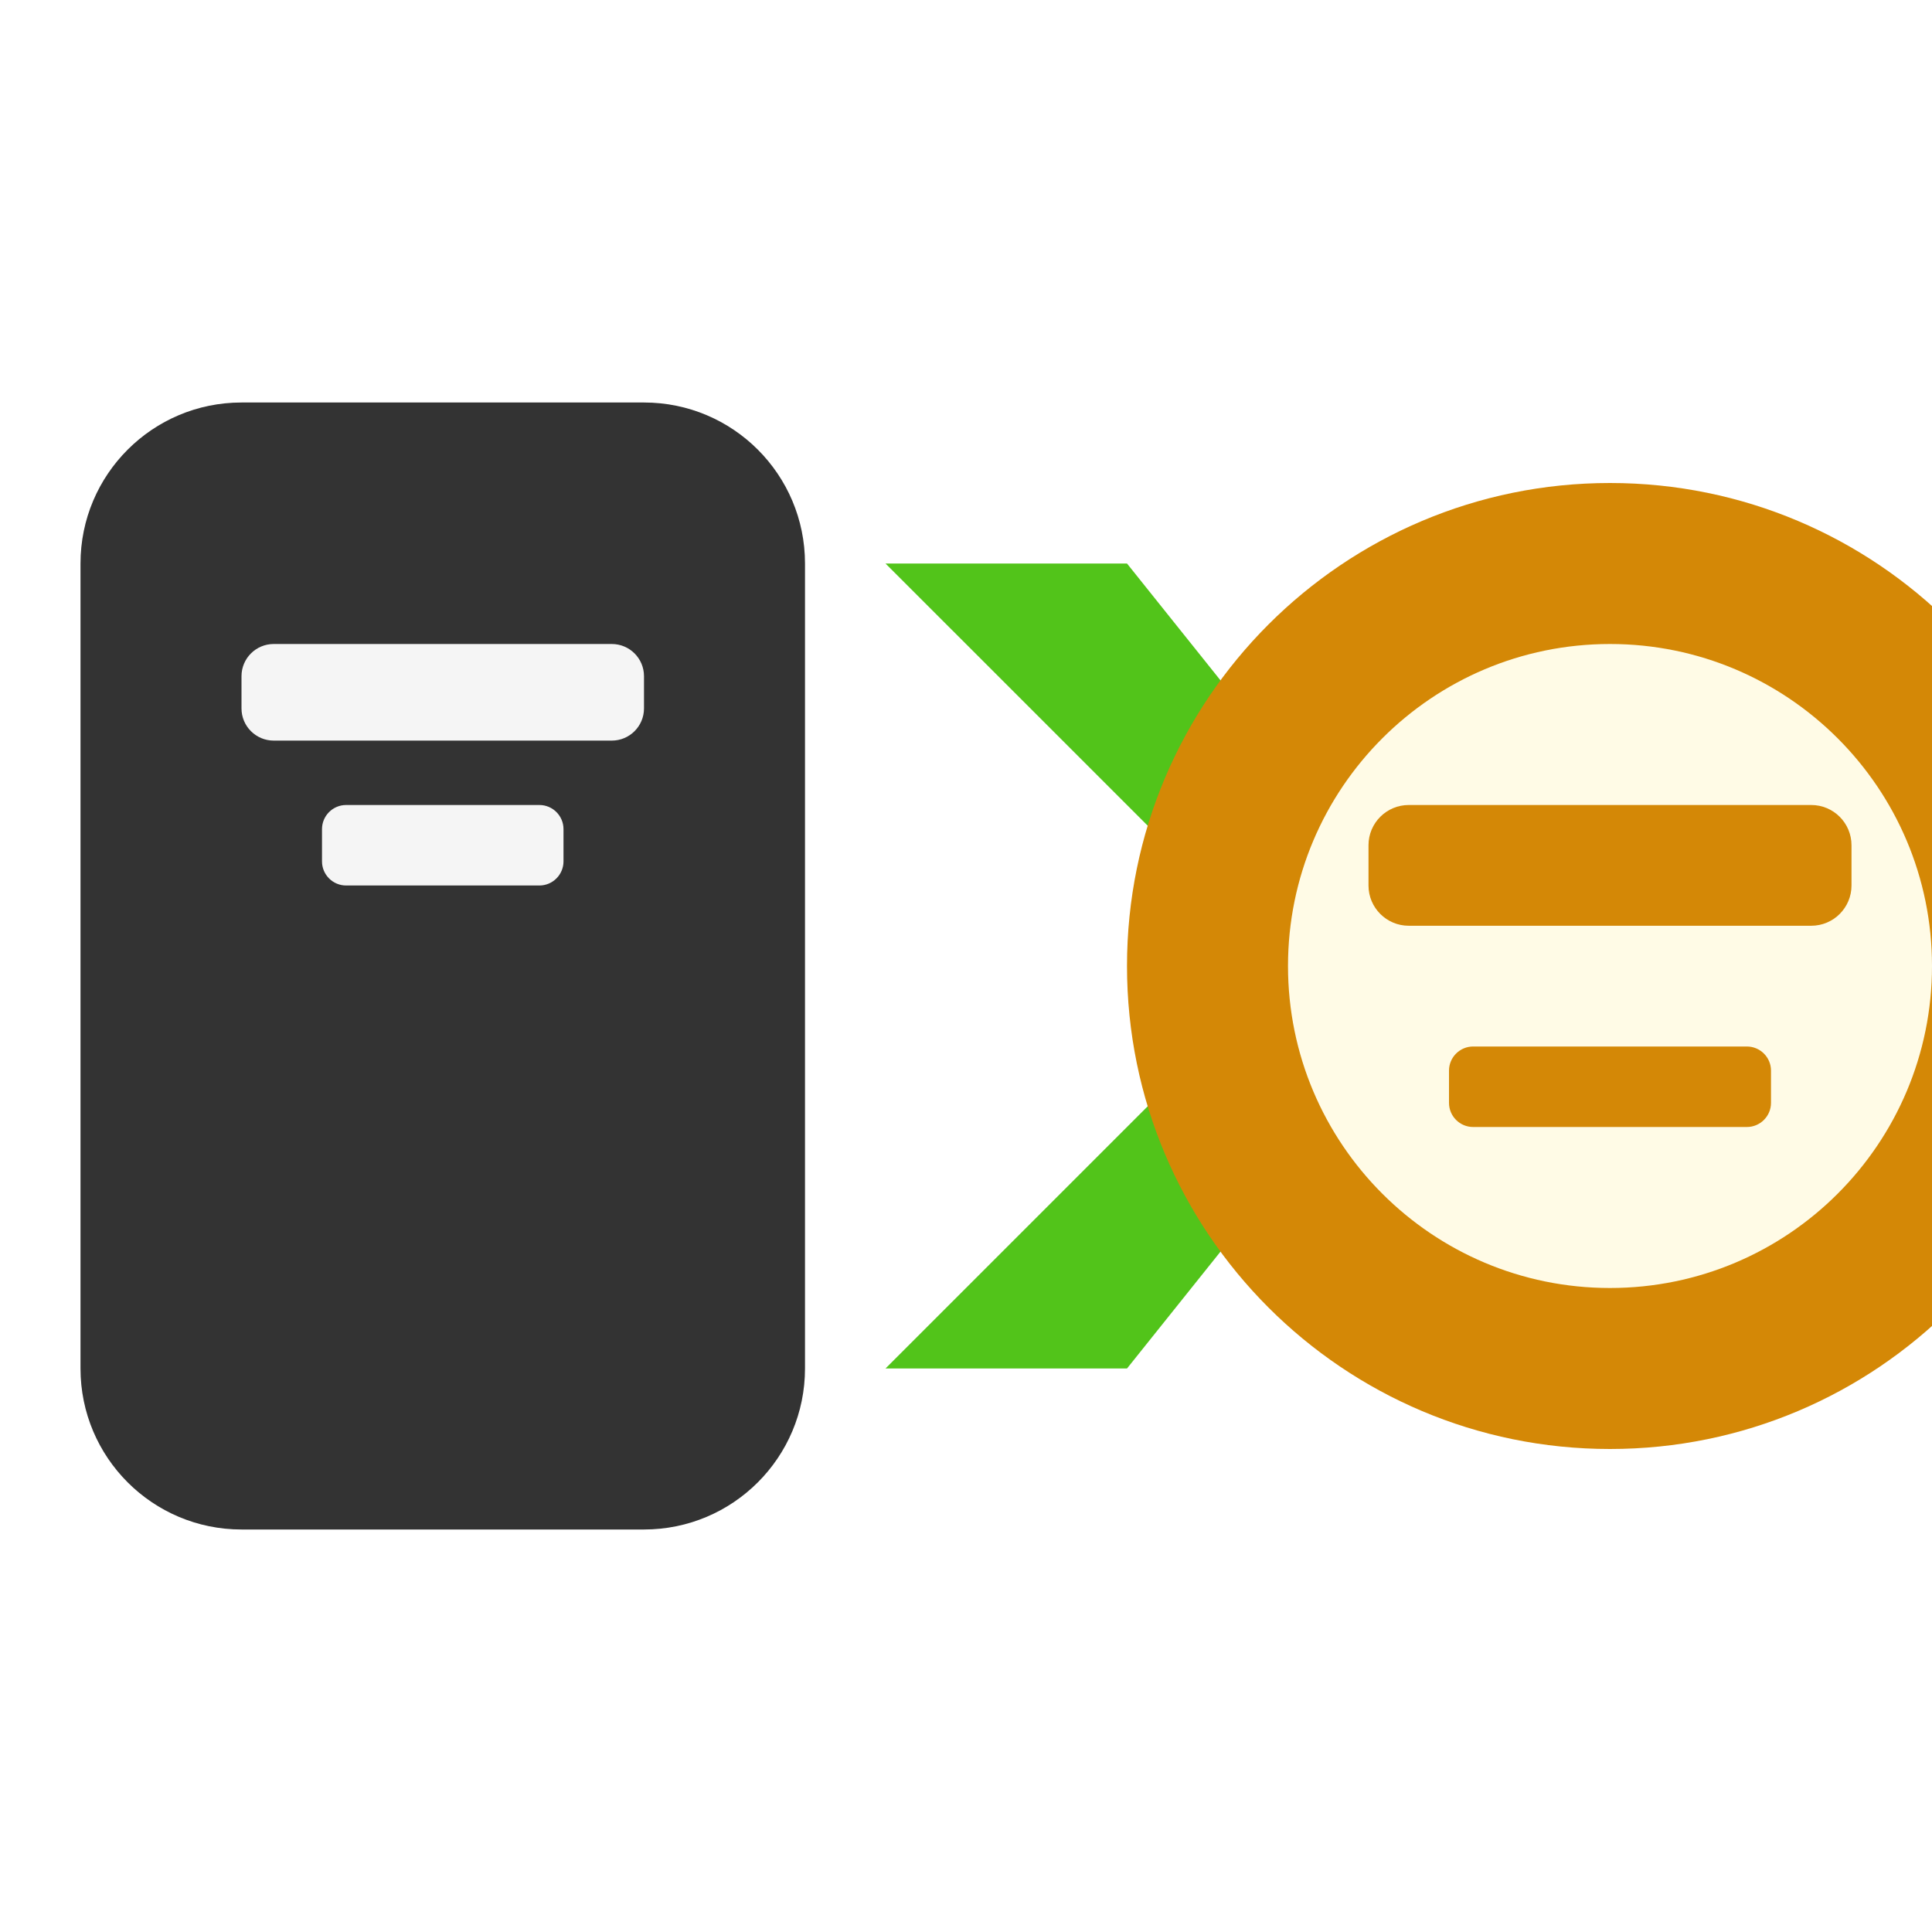
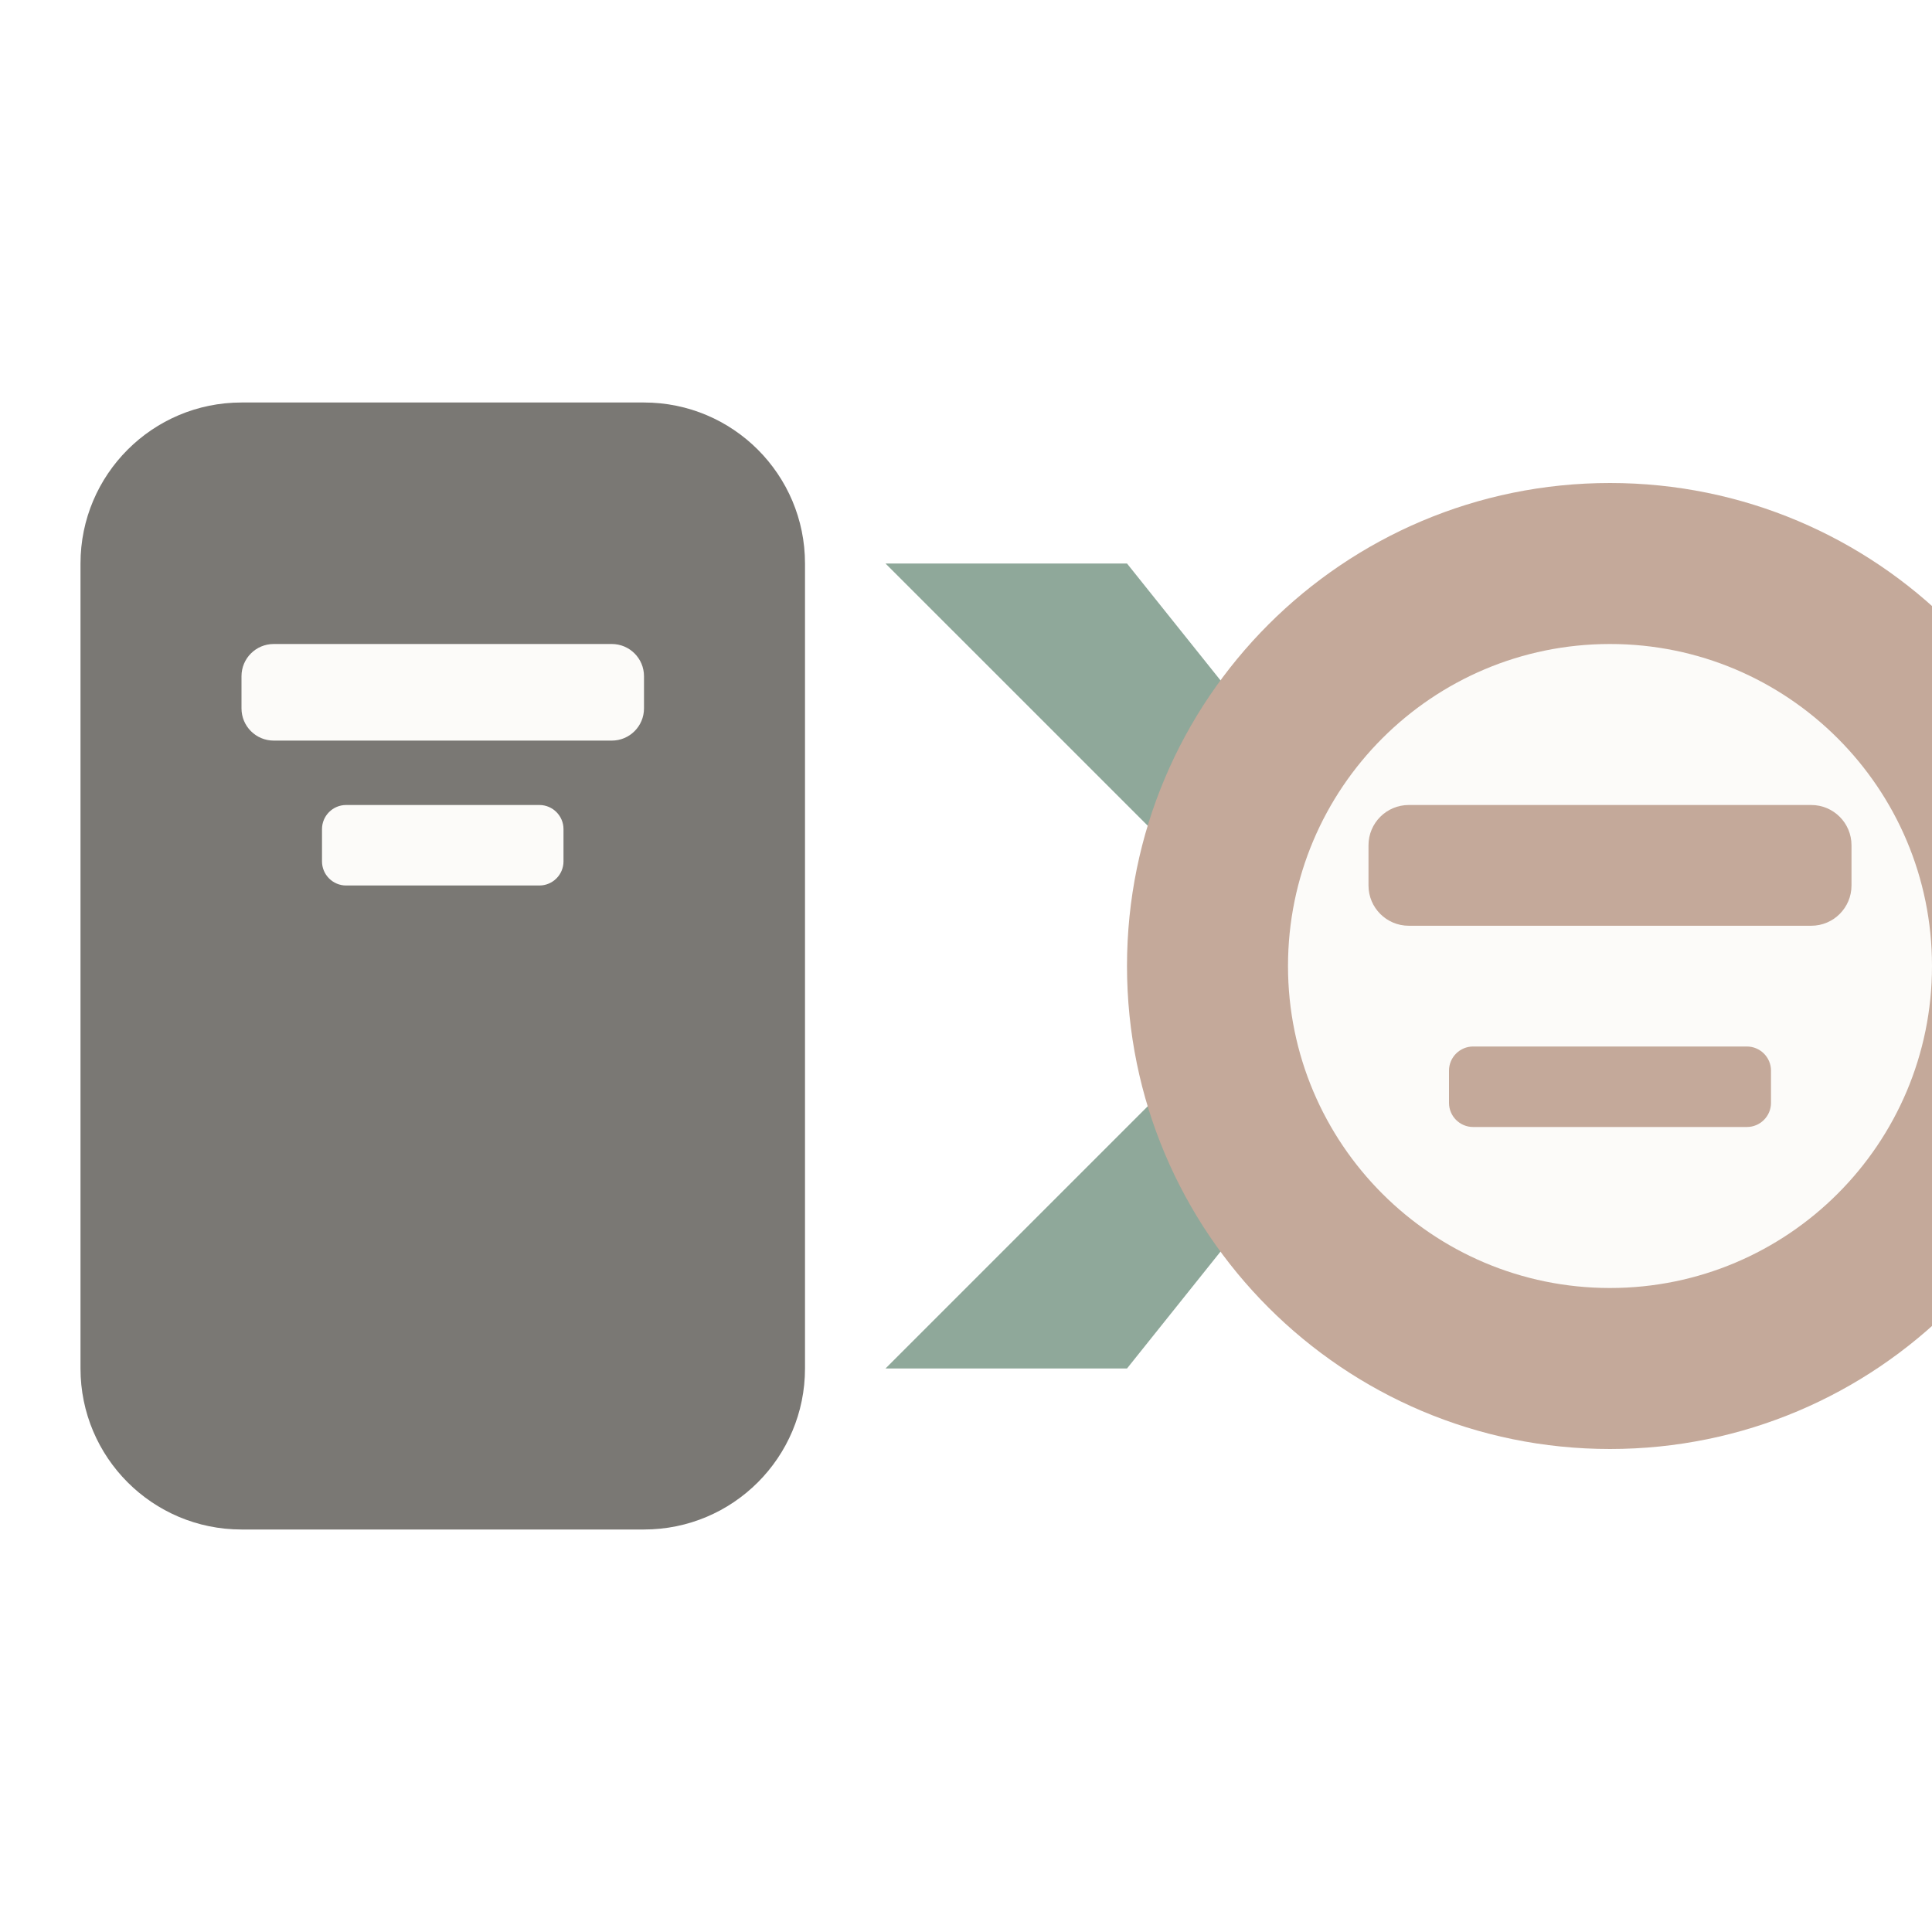
<svg xmlns="http://www.w3.org/2000/svg" viewBox="0 0 24 24">
-   <rect x="1" y="5" width="9" height="14" rx="2" fill="#333333" />
-   <rect x="3" y="8" width="5" height="1.2" rx="0.4" fill="#F5F5F5" />
-   <rect x="4" y="10" width="3" height="1" rx="0.3" fill="#F5F5F5" />
-   <polygon points="11,7 16,12 11,17 14,17 18,12 14,7" fill="#52C41A" />
-   <circle cx="20" cy="12" r="6" fill="#D48806" />
-   <circle cx="20" cy="12" r="4" fill="#FFFBE6" />
-   <rect x="17" y="10" width="6" height="1.5" rx="0.5" fill="#D48806" />
-   <rect x="18" y="13" width="4" height="1" rx="0.3" fill="#D48806" />
+   <rect x="1" y="5" width="9" height="14" rx="2" fill="#7A7874" />
+   <rect x="3" y="8" width="5" height="1.2" rx="0.4" fill="#FCFBF9" />
+   <rect x="4" y="10" width="3" height="1" rx="0.3" fill="#FCFBF9" />
+   <polygon points="11,7 16,12 11,17 14,17 18,12 14,7" fill="#8FA89A" />
+   <circle cx="20" cy="12" r="6" fill="#C4A99A" />
+   <circle cx="20" cy="12" r="4" fill="#FCFBF9" />
+   <rect x="17" y="10" width="6" height="1.5" rx="0.5" fill="#C4A99A" />
+   <rect x="18" y="13" width="4" height="1" rx="0.3" fill="#C4A99A" />
</svg>
